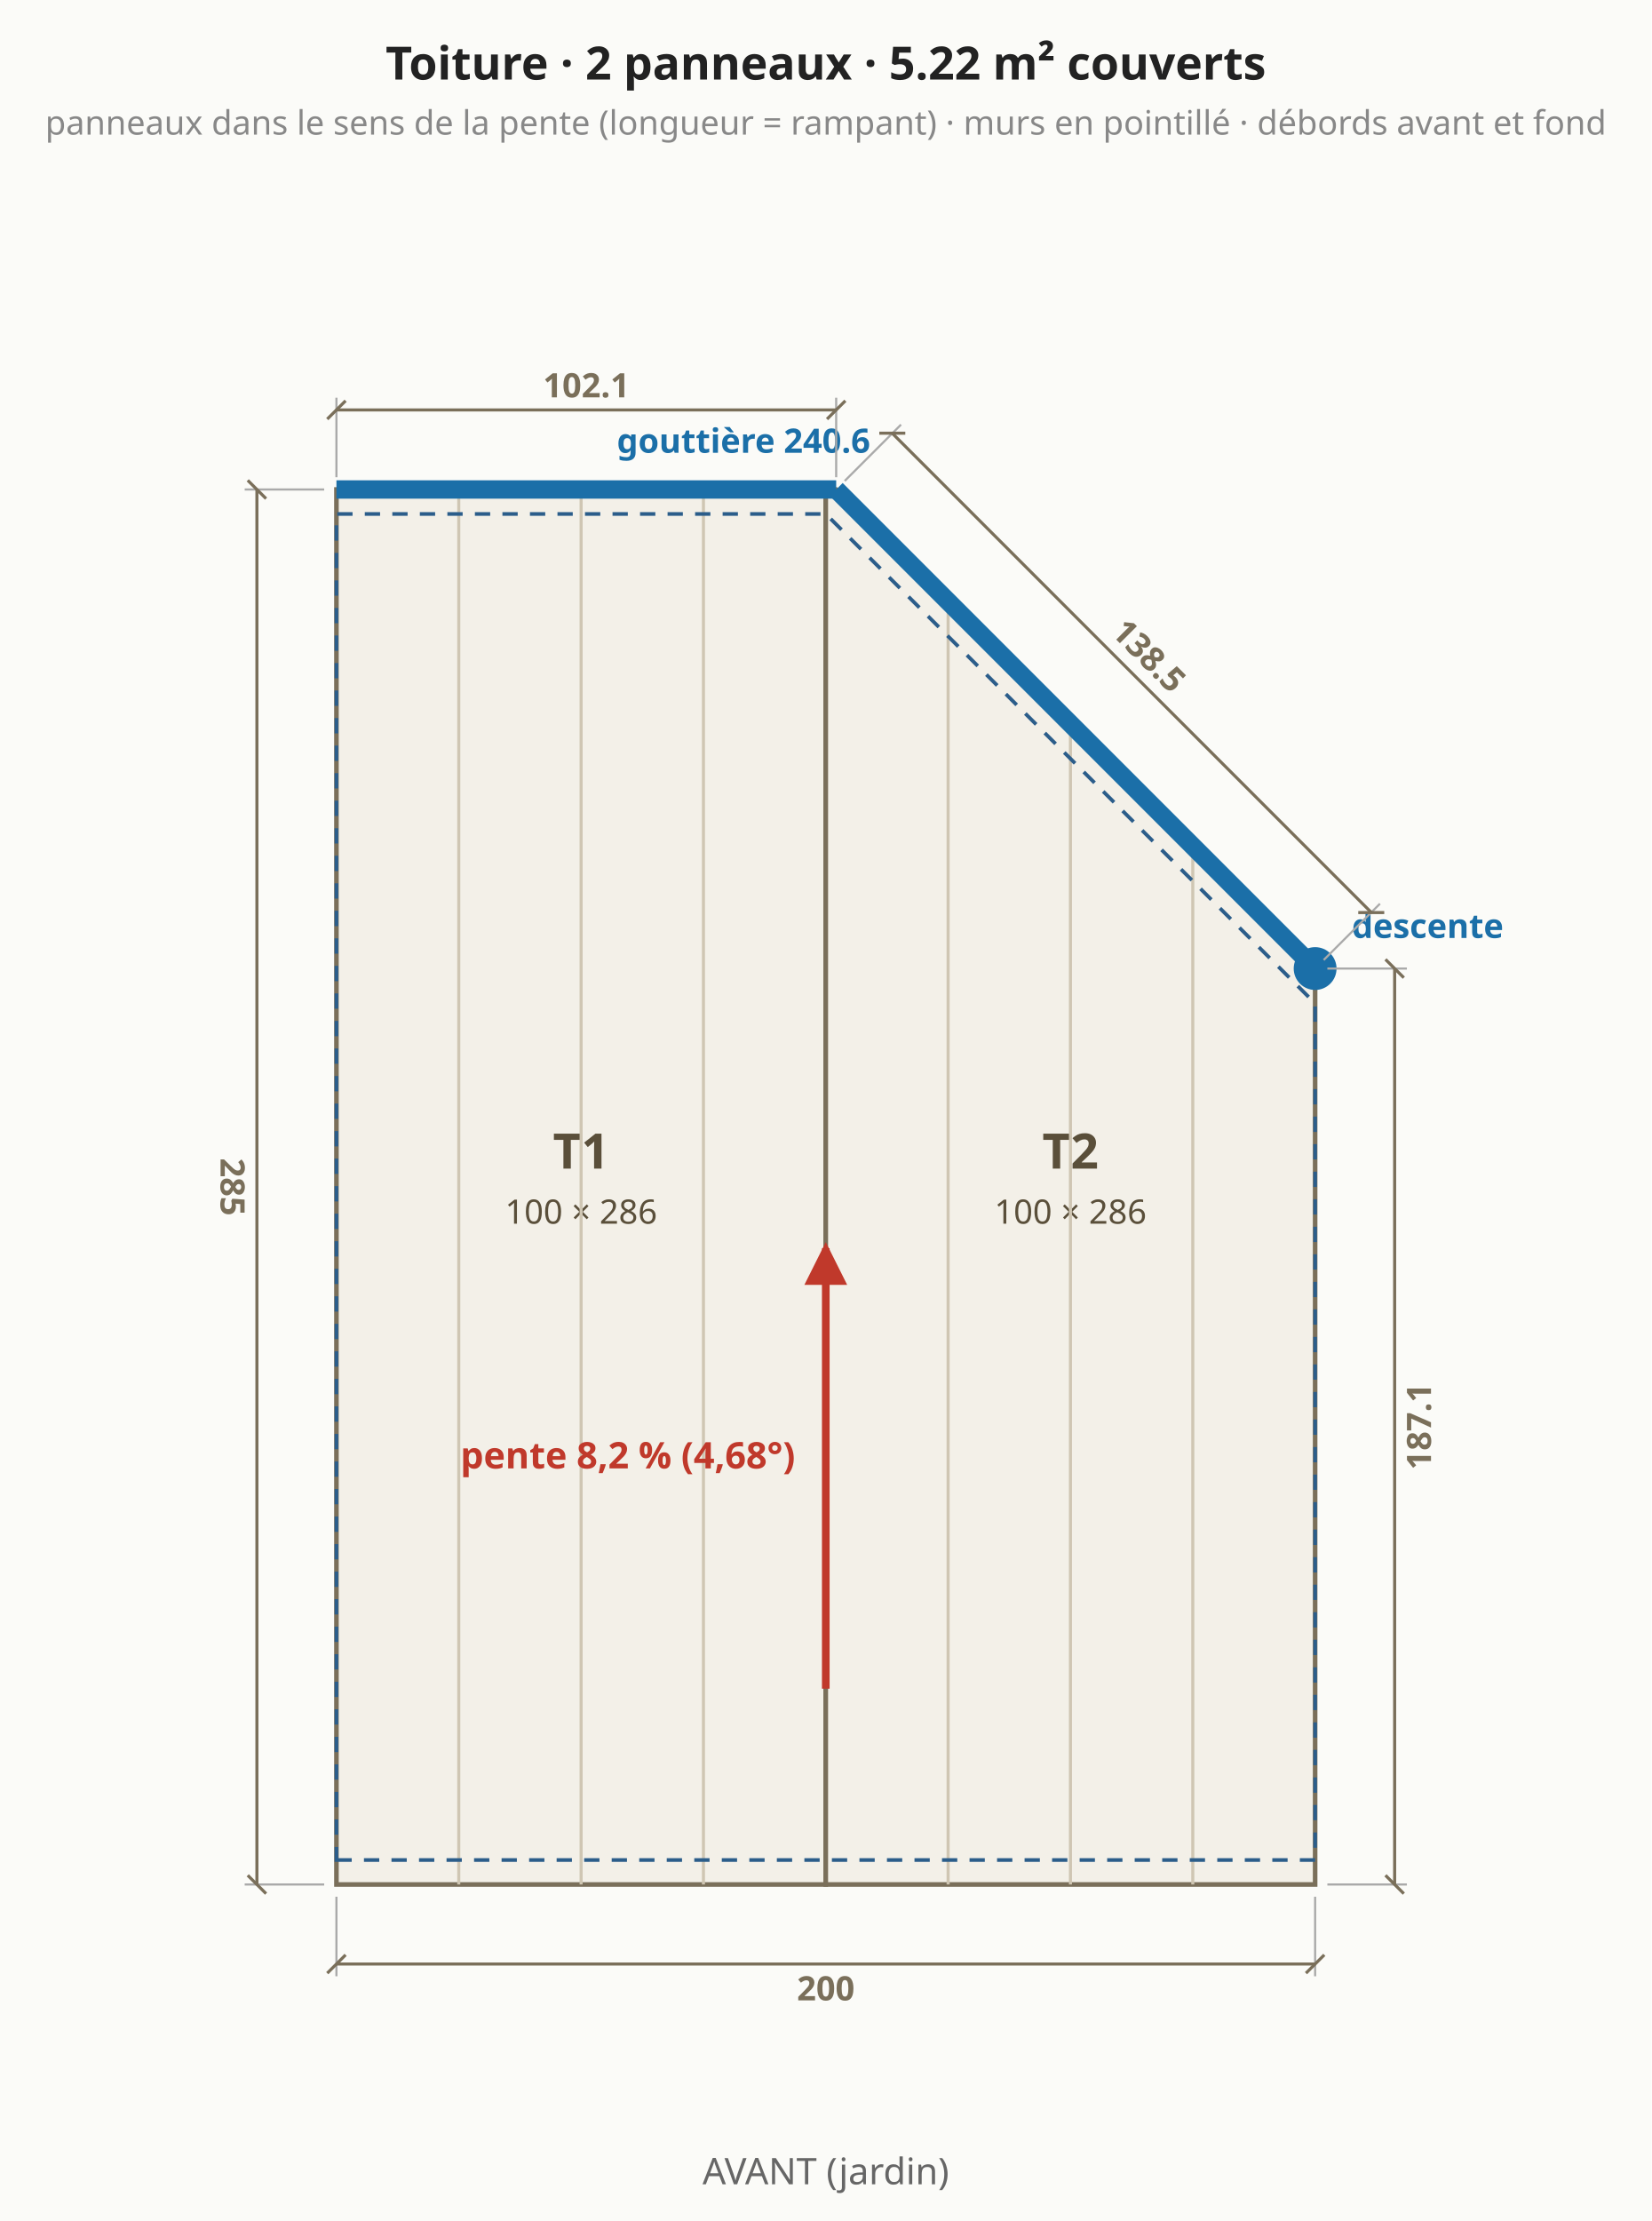
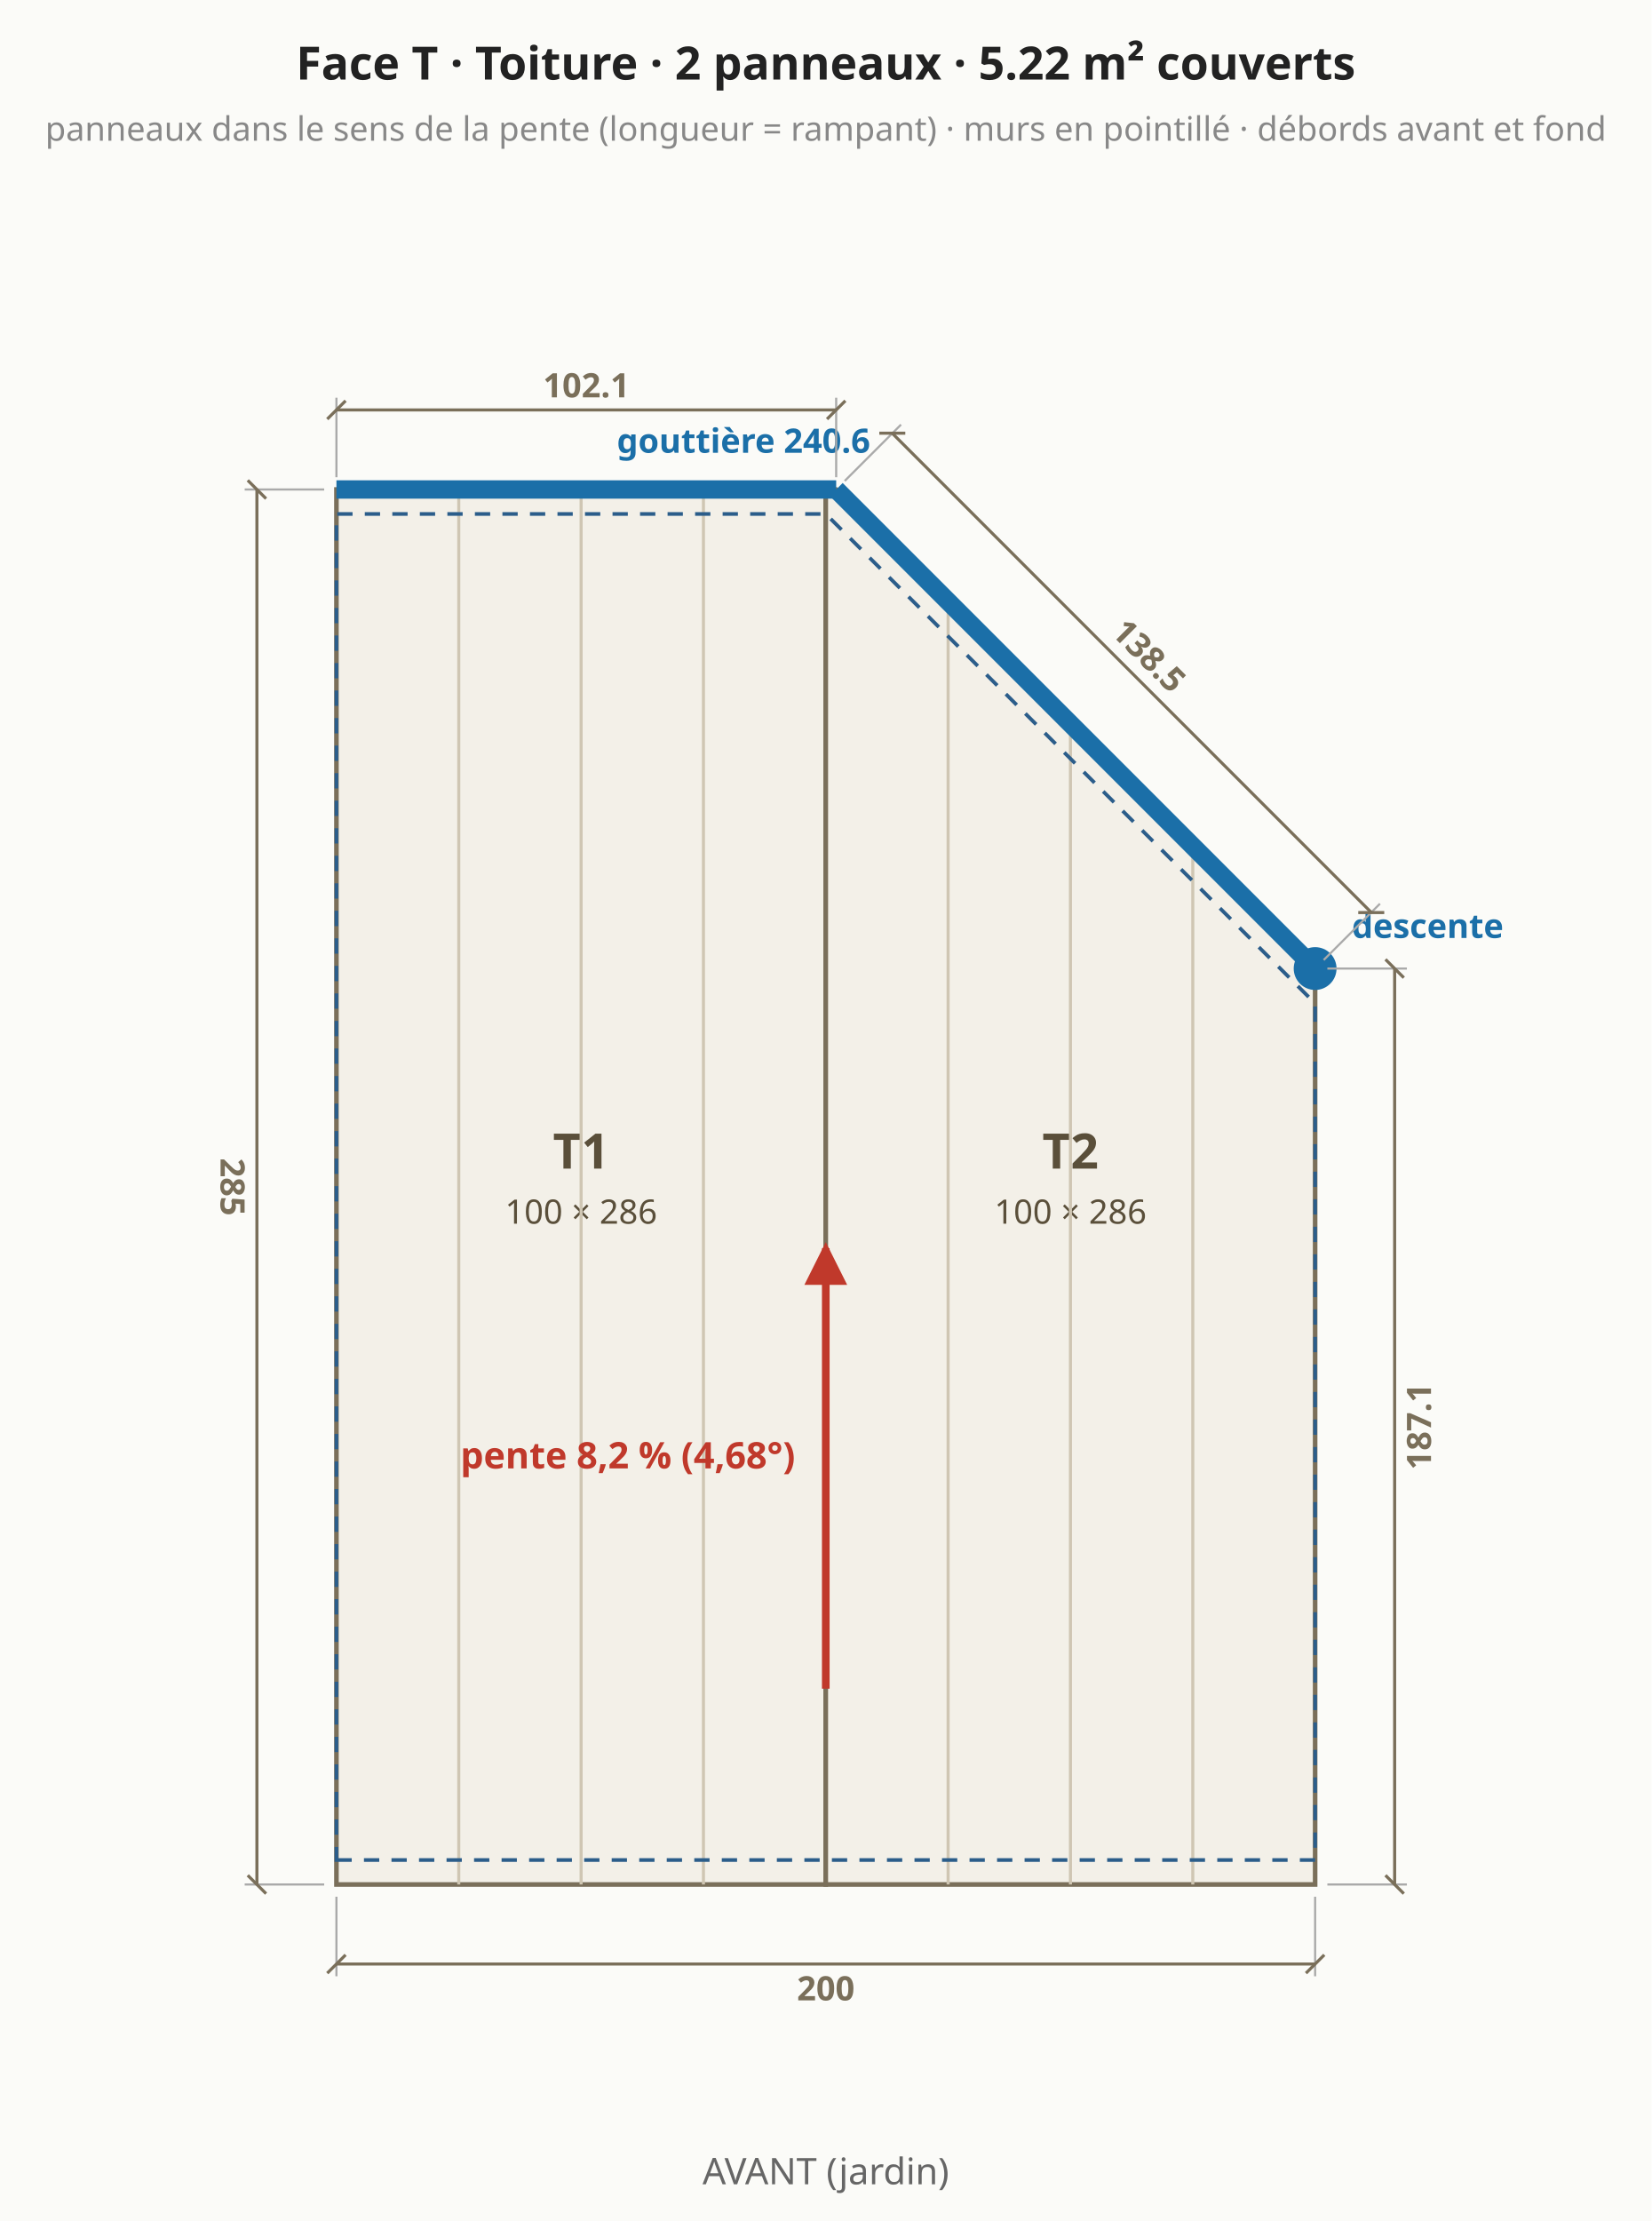
<svg xmlns="http://www.w3.org/2000/svg" viewBox="0 0 540 726" font-family="system-ui,sans-serif" font-size="13">
  <rect width="540" height="726" fill="#fbfbf8" />
  <polygon points="110.0,616.0 270.0,616.0 270.0,160.0 110.0,160.0" fill="#f3f0e8" stroke="#7a6f5a" stroke-width="1.5" />
  <text x="190.0" y="382.0" text-anchor="middle" fill="#5a4f3a" font-size="16" font-weight="bold">T1</text>
  <text x="190.0" y="400.0" text-anchor="middle" fill="#5a4f3a" font-size="11" font-weight="normal">100 × 286</text>
  <line x1="150.0" y1="616.0" x2="150.0" y2="160.0" stroke="#cfc6b3" stroke-width="1" />
  <line x1="190.0" y1="616.0" x2="190.0" y2="160.0" stroke="#cfc6b3" stroke-width="1" />
  <line x1="230.0" y1="616.0" x2="230.0" y2="160.0" stroke="#cfc6b3" stroke-width="1" />
  <polygon points="270.0,616.0 430.0,616.0 430.0,316.6 273.4,160.0 270.0,160.0" fill="#f3f0e8" stroke="#7a6f5a" stroke-width="1.5" />
  <text x="350.0" y="382.0" text-anchor="middle" fill="#5a4f3a" font-size="16" font-weight="bold">T2</text>
  <text x="350.0" y="400.0" text-anchor="middle" fill="#5a4f3a" font-size="11" font-weight="normal">100 × 286</text>
  <line x1="310.0" y1="616.0" x2="310.0" y2="195.8" stroke="#cfc6b3" stroke-width="1" />
  <line x1="350.0" y1="616.0" x2="350.0" y2="235.8" stroke="#cfc6b3" stroke-width="1" />
  <line x1="390.0" y1="616.0" x2="390.0" y2="275.8" stroke="#cfc6b3" stroke-width="1" />
  <polygon points="110.0,608.0 430.0,608.0 430.0,328.0 270.0,168.0 110.0,168.0" fill="none" stroke="#2b5d8a" stroke-width="1.2" stroke-dasharray="5 4" />
  <line x1="430.0" y1="316.6" x2="273.4" y2="160.0" stroke="#1b6fa8" stroke-width="6" />
  <line x1="273.4" y1="160.0" x2="110.0" y2="160.0" stroke="#1b6fa8" stroke-width="6" />
  <circle cx="430.0" cy="316.6" r="7" fill="#1b6fa8" />
  <text x="442.0" y="306.6" text-anchor="start" fill="#1b6fa8" font-size="11" font-weight="bold">descente</text>
  <text x="201.7" y="148.0" text-anchor="start" fill="#1b6fa8" font-size="11" font-weight="bold">gouttière 240.6</text>
  <line x1="270.0" y1="552.0" x2="270.0" y2="408.0" stroke="#c0392b" stroke-width="2.5" />
  <polygon points="270.0,406.0 263.0,420.0 277.0,420.0" fill="#c0392b" />
  <text x="260.0" y="480.0" text-anchor="end" fill="#c0392b" font-size="12" font-weight="bold">pente 8,2 % (4,68°)</text>
  <line x1="110.0" y1="620.0" x2="110.0" y2="646.0" stroke="#aaa" stroke-width="0.7" />
  <line x1="430.0" y1="620.0" x2="430.0" y2="646.0" stroke="#aaa" stroke-width="0.7" />
  <line x1="110.0" y1="642.0" x2="430.0" y2="642.0" stroke="#7a6f5a" stroke-width="1" />
  <line x1="107.0" y1="645.0" x2="113.0" y2="639.0" stroke="#7a6f5a" stroke-width="1" />
  <line x1="427.0" y1="645.0" x2="433.0" y2="639.0" stroke="#7a6f5a" stroke-width="1" />
  <text x="270.0" y="650.0" text-anchor="middle" dominant-baseline="middle" fill="#7a6f5a" font-size="11" font-weight="bold" transform="rotate(0.0 270.0 650.0)">200</text>
  <line x1="434.0" y1="616.0" x2="460.0" y2="616.0" stroke="#aaa" stroke-width="0.7" />
  <line x1="434.0" y1="316.6" x2="460.0" y2="316.6" stroke="#aaa" stroke-width="0.7" />
  <line x1="456.0" y1="616.0" x2="456.0" y2="316.6" stroke="#7a6f5a" stroke-width="1" />
  <line x1="459.0" y1="619.0" x2="453.0" y2="613.0" stroke="#7a6f5a" stroke-width="1" />
  <line x1="459.0" y1="319.6" x2="453.0" y2="313.6" stroke="#7a6f5a" stroke-width="1" />
  <text x="464.0" y="466.3" text-anchor="middle" dominant-baseline="middle" fill="#7a6f5a" font-size="11" font-weight="bold" transform="rotate(-90.0 464.0 466.3)">187.1</text>
  <line x1="432.8" y1="313.8" x2="451.2" y2="295.4" stroke="#aaa" stroke-width="0.7" />
  <line x1="276.2" y1="157.2" x2="294.6" y2="138.8" stroke="#aaa" stroke-width="0.7" />
  <line x1="448.4" y1="298.3" x2="291.7" y2="141.6" stroke="#7a6f5a" stroke-width="1" />
  <line x1="452.6" y1="298.3" x2="444.1" y2="298.3" stroke="#7a6f5a" stroke-width="1" />
  <line x1="296.0" y1="141.6" x2="287.5" y2="141.6" stroke="#7a6f5a" stroke-width="1" />
  <text x="375.7" y="214.3" text-anchor="middle" dominant-baseline="middle" fill="#7a6f5a" font-size="11" font-weight="bold" transform="rotate(45.0 375.7 214.3)">138.5</text>
  <line x1="273.4" y1="156.0" x2="273.4" y2="130.0" stroke="#aaa" stroke-width="0.7" />
  <line x1="110.0" y1="156.0" x2="110.0" y2="130.0" stroke="#aaa" stroke-width="0.7" />
  <line x1="273.4" y1="134.0" x2="110.0" y2="134.0" stroke="#7a6f5a" stroke-width="1" />
  <line x1="276.4" y1="131.0" x2="270.4" y2="137.0" stroke="#7a6f5a" stroke-width="1" />
  <line x1="113.0" y1="131.0" x2="107.0" y2="137.0" stroke="#7a6f5a" stroke-width="1" />
  <text x="191.7" y="126.0" text-anchor="middle" dominant-baseline="middle" fill="#7a6f5a" font-size="11" font-weight="bold" transform="rotate(0.0 191.7 126.0)">102.1</text>
  <line x1="106.0" y1="160.0" x2="80.0" y2="160.0" stroke="#aaa" stroke-width="0.7" />
  <line x1="106.0" y1="616.0" x2="80.0" y2="616.0" stroke="#aaa" stroke-width="0.7" />
  <line x1="84.0" y1="160.0" x2="84.0" y2="616.0" stroke="#7a6f5a" stroke-width="1" />
  <line x1="81.0" y1="157.0" x2="87.0" y2="163.0" stroke="#7a6f5a" stroke-width="1" />
  <line x1="81.0" y1="613.0" x2="87.0" y2="619.0" stroke="#7a6f5a" stroke-width="1" />
  <text x="76.0" y="388.0" text-anchor="middle" dominant-baseline="middle" fill="#7a6f5a" font-size="11" font-weight="bold" transform="rotate(90.0 76.0 388.0)">285</text>
-   <text x="270.0" y="26.0" text-anchor="middle" fill="#222" font-size="15" font-weight="bold">Toiture · 2 panneaux · 5.22 m² couverts</text>
-   <text x="270.0" y="44.0" text-anchor="middle" fill="#888" font-size="11" font-weight="normal">panneaux dans le sens de la pente (longueur = rampant) · murs en pointillé · débords avant et fond</text>
+   <text x="270.0" y="26.0" text-anchor="middle" fill="#222" font-size="15" font-weight="bold">Face T · Toiture · 2 panneaux · 5.22 m² couverts</text>
+   <text x="270.0" y="46.0" text-anchor="middle" fill="#888" font-size="11" font-weight="normal">panneaux dans le sens de la pente (longueur = rampant) · murs en pointillé · débords avant et fond</text>
  <text x="270.0" y="714.0" text-anchor="middle" fill="#666" font-size="12" font-weight="normal">AVANT (jardin)</text>
</svg>
